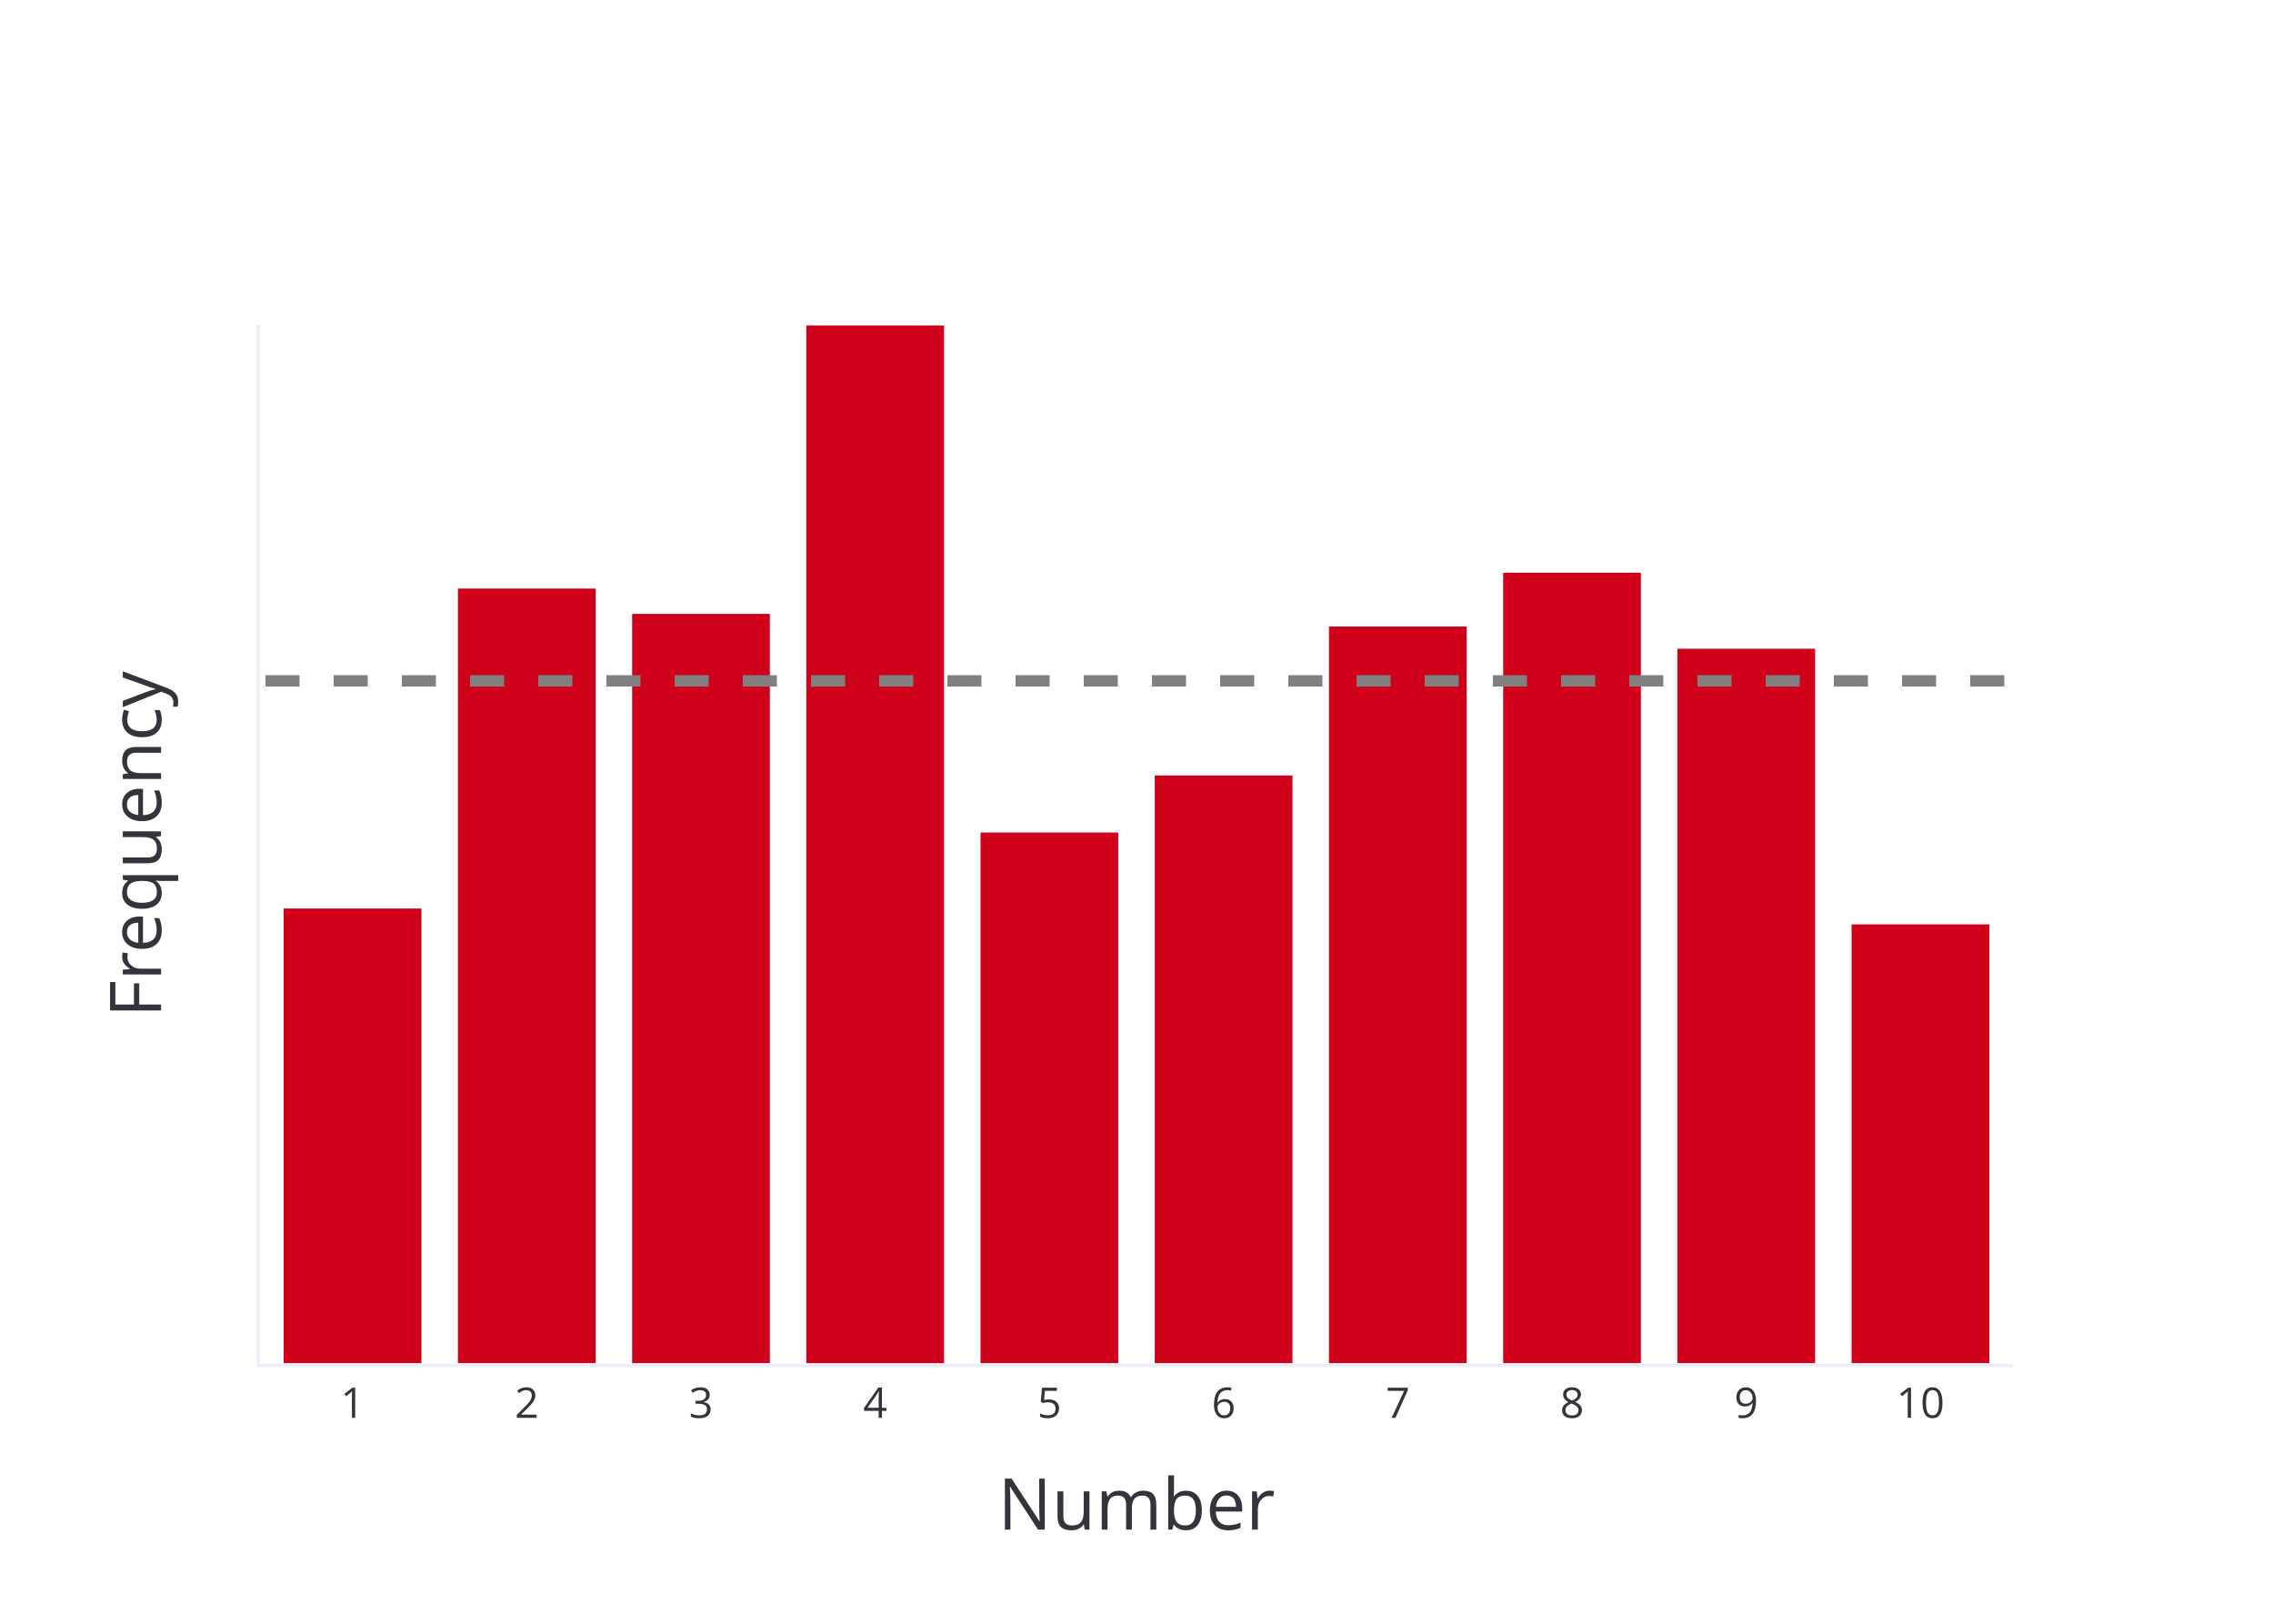
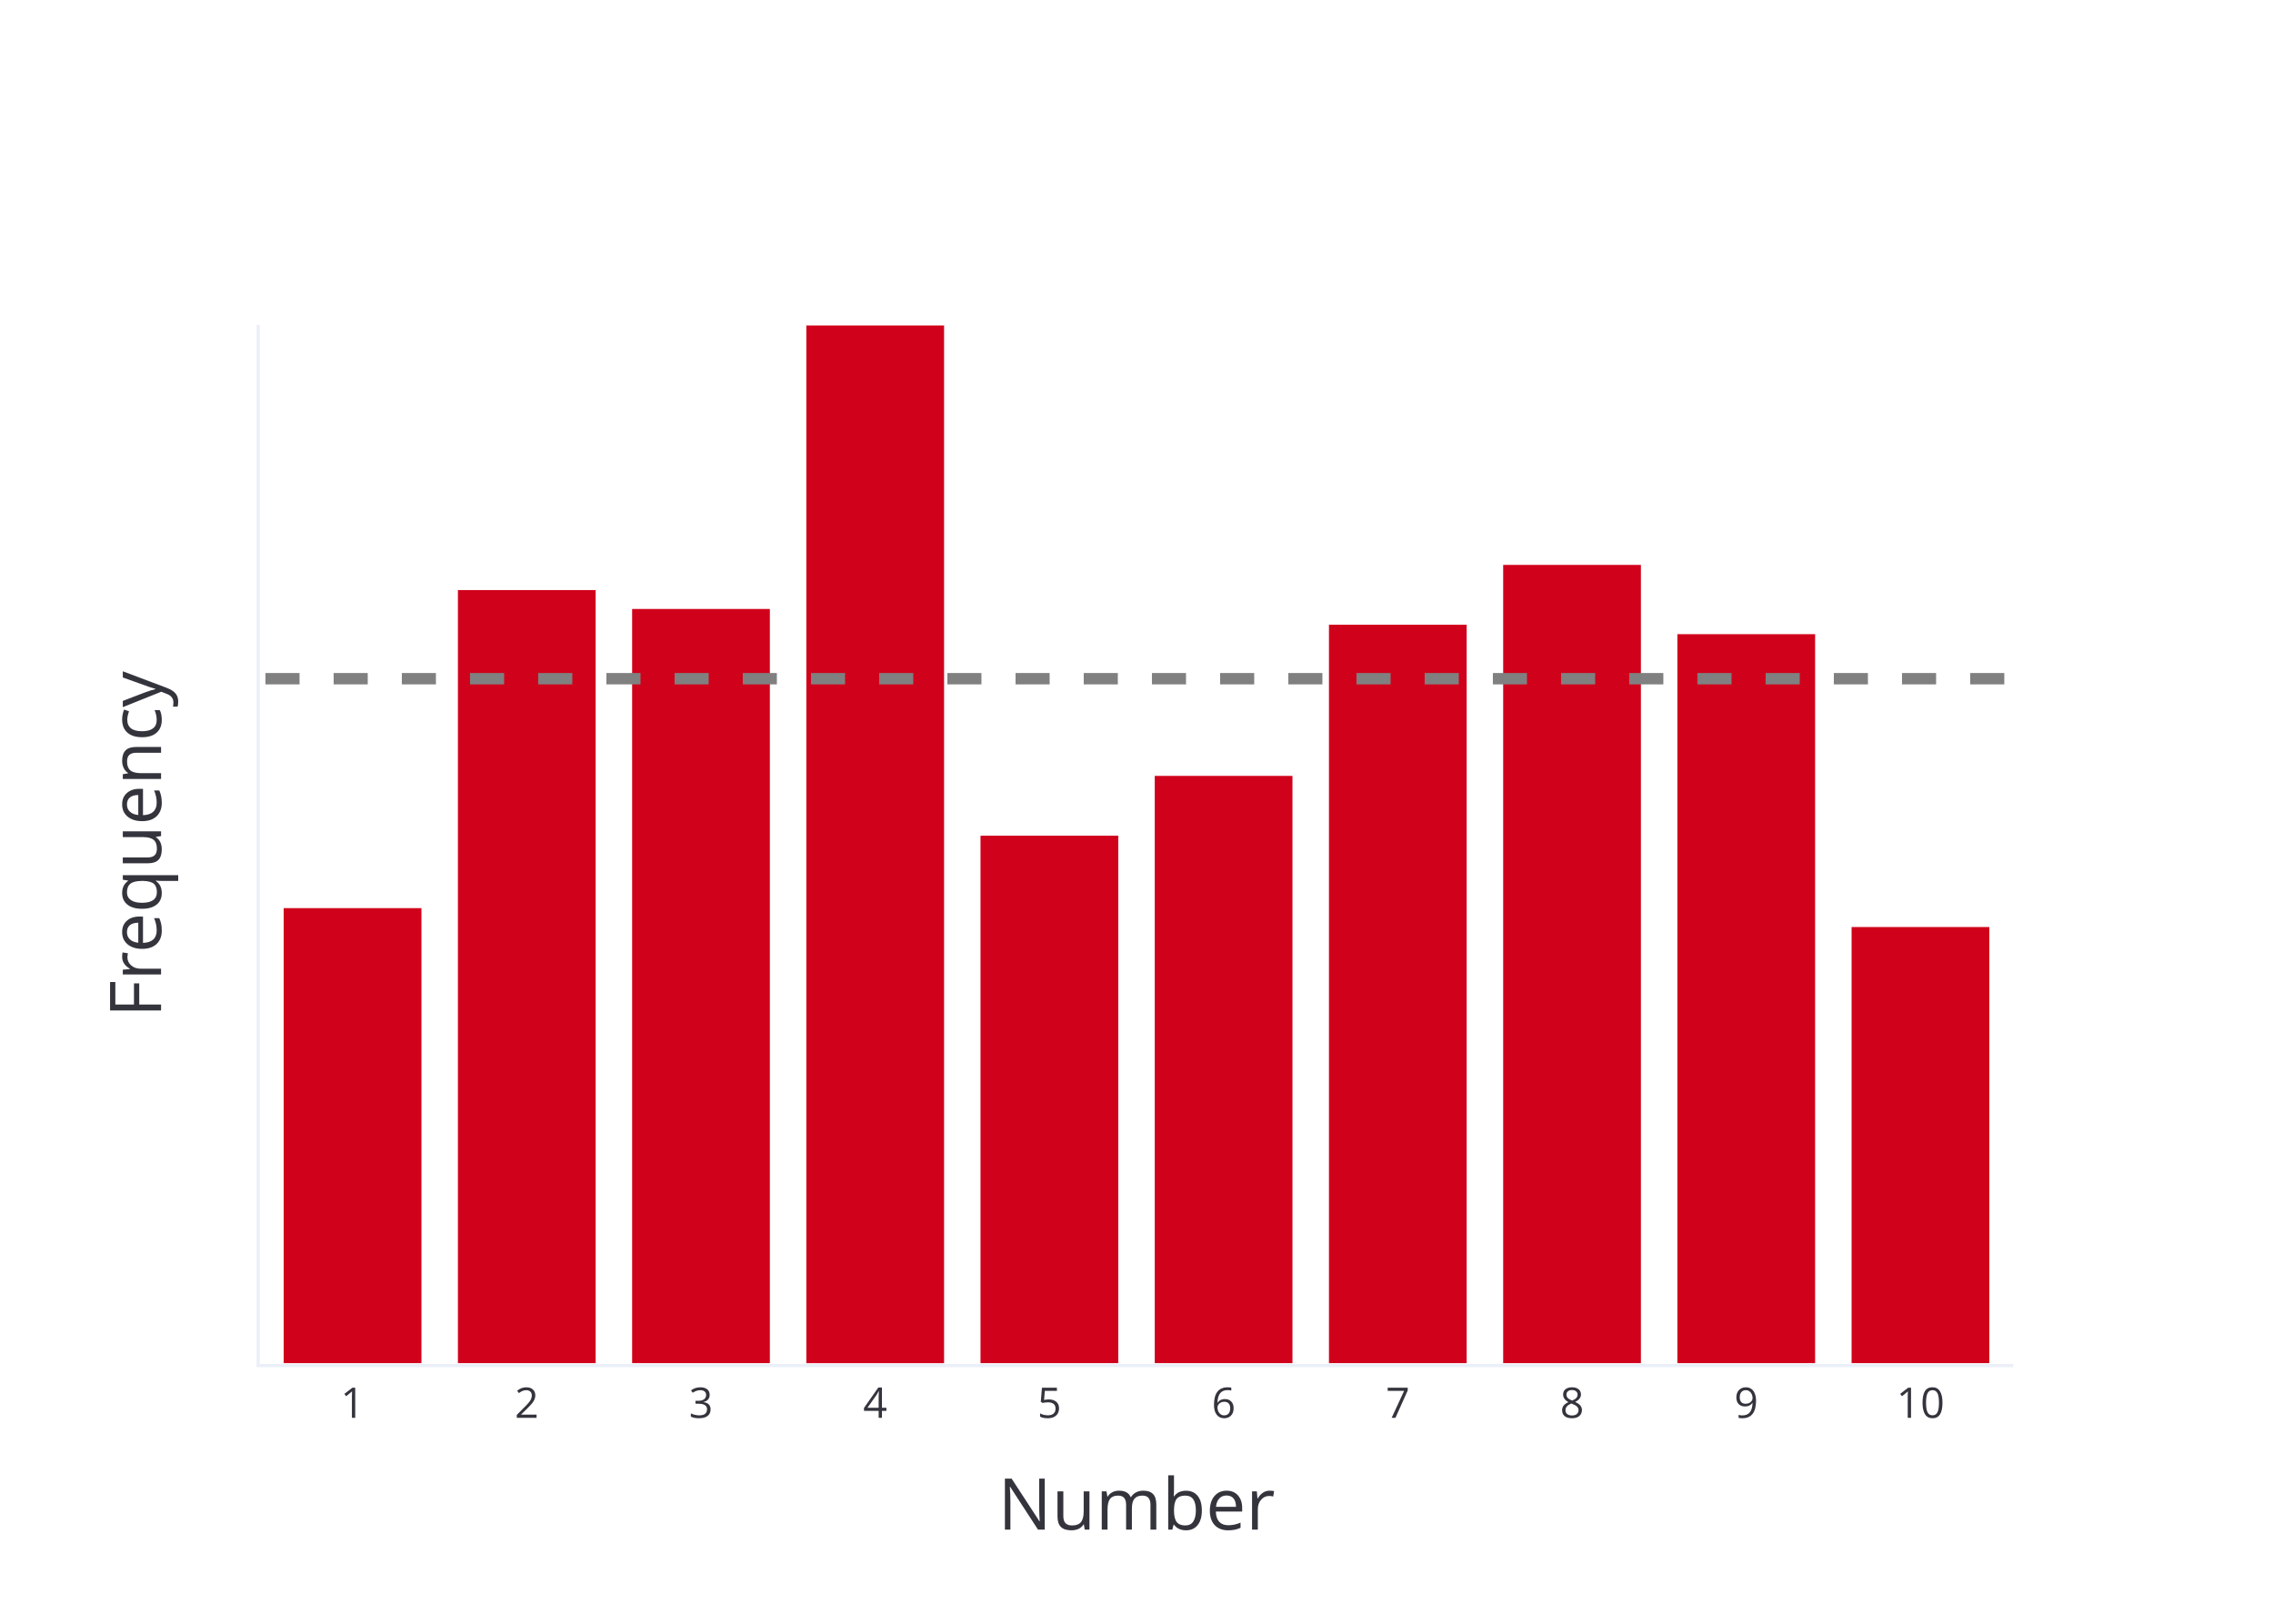
<svg xmlns="http://www.w3.org/2000/svg" class="main-svg" width="700" height="500" style="" viewBox="0 0 700 500">
  <rect x="0" y="0" width="700" height="500" style="fill: rgb(255, 255, 255); fill-opacity: 1;" />
-   <defs id="defs-0027c8">
+   <defs id="defs-32f305">
    <g class="clips">
-       <clipPath id="clip0027c8xyplot" class="plotclip">
+       <clipPath id="clip32f305xyplot" class="plotclip">
        <rect width="540" height="320" />
      </clipPath>
-       <clipPath class="axesclip" id="clip0027c8x">
+       <clipPath class="axesclip" id="clip32f305x">
        <rect x="80" y="0" width="540" height="500" />
      </clipPath>
-       <clipPath class="axesclip" id="clip0027c8y">
+       <clipPath class="axesclip" id="clip32f305y">
        <rect x="0" y="100" width="700" height="320" />
      </clipPath>
-       <clipPath class="axesclip" id="clip0027c8xy">
+       <clipPath class="axesclip" id="clip32f305xy">
        <rect x="80" y="100" width="540" height="320" />
      </clipPath>
    </g>
    <g class="gradients" />
  </defs>
  <g class="bglayer" />
  <g class="layer-below">
    <g class="imagelayer" />
    <g class="shapelayer" />
  </g>
  <g class="cartesianlayer">
    <g class="subplot xy">
      <g class="layer-subplot">
        <g class="shapelayer" />
        <g class="imagelayer" />
      </g>
      <g class="gridlayer">
        <g class="x" />
        <g class="y" />
      </g>
      <g class="zerolinelayer" />
      <path class="xlines-below" />
      <path class="ylines-below" />
      <g class="overlines-below" />
      <g class="xaxislayer-below" />
      <g class="yaxislayer-below" />
      <g class="overaxes-below" />
-       <g class="plot" transform="translate(80, 100)" clip-path="url('#clip0027c8xyplot')">
+       <g class="plot" transform="translate(80, 100)" clip-path="url('#clip32f305xyplot')">
        <g class="barlayer mlayer">
          <g class="trace bars" style="opacity: 1;">
            <g class="points">
              <g class="point">
-                 <path d="M7.11,320V179.51H50.04V320Z" style="vector-effect: non-scaling-stroke; opacity: 1; stroke-width: 0.5px; fill: rgb(208, 2, 27); fill-opacity: 1; stroke: rgb(255, 255, 255); stroke-opacity: 1;" />
+                 <path d="M7.11,320V179.39H50.04V320Z" style="vector-effect: non-scaling-stroke; opacity: 1; stroke-width: 0.5px; fill: rgb(208, 2, 27); fill-opacity: 1; stroke: rgb(255, 255, 255); stroke-opacity: 1;" />
              </g>
              <g class="point">
-                 <path d="M60.77,320V80.98H103.69V320Z" style="vector-effect: non-scaling-stroke; opacity: 1; stroke-width: 0.5px; fill: rgb(208, 2, 27); fill-opacity: 1; stroke: rgb(255, 255, 255); stroke-opacity: 1;" />
+                 <path d="M60.77,320V81.45H103.69V320Z" style="vector-effect: non-scaling-stroke; opacity: 1; stroke-width: 0.5px; fill: rgb(208, 2, 27); fill-opacity: 1; stroke: rgb(255, 255, 255); stroke-opacity: 1;" />
              </g>
              <g class="point">
-                 <path d="M114.42,320V88.78H157.34V320Z" style="vector-effect: non-scaling-stroke; opacity: 1; stroke-width: 0.5px; fill: rgb(208, 2, 27); fill-opacity: 1; stroke: rgb(255, 255, 255); stroke-opacity: 1;" />
+                 <path d="M114.42,320V87.27H157.34V320Z" style="vector-effect: non-scaling-stroke; opacity: 1; stroke-width: 0.5px; fill: rgb(208, 2, 27); fill-opacity: 1; stroke: rgb(255, 255, 255); stroke-opacity: 1;" />
              </g>
              <g class="point">
                <path d="M168.07,320V0H210.99V320Z" style="vector-effect: non-scaling-stroke; opacity: 1; stroke-width: 0.5px; fill: rgb(208, 2, 27); fill-opacity: 1; stroke: rgb(255, 255, 255); stroke-opacity: 1;" />
              </g>
              <g class="point">
-                 <path d="M221.71,320V156.1H264.64V320Z" style="vector-effect: non-scaling-stroke; opacity: 1; stroke-width: 0.5px; fill: rgb(208, 2, 27); fill-opacity: 1; stroke: rgb(255, 255, 255); stroke-opacity: 1;" />
+                 <path d="M221.71,320V157.09H264.64V320Z" style="vector-effect: non-scaling-stroke; opacity: 1; stroke-width: 0.5px; fill: rgb(208, 2, 27); fill-opacity: 1; stroke: rgb(255, 255, 255); stroke-opacity: 1;" />
              </g>
              <g class="point">
-                 <path d="M275.37,320V138.54H318.28V320Z" style="vector-effect: non-scaling-stroke; opacity: 1; stroke-width: 0.5px; fill: rgb(208, 2, 27); fill-opacity: 1; stroke: rgb(255, 255, 255); stroke-opacity: 1;" />
+                 <path d="M275.37,320V138.67H318.28V320Z" style="vector-effect: non-scaling-stroke; opacity: 1; stroke-width: 0.5px; fill: rgb(208, 2, 27); fill-opacity: 1; stroke: rgb(255, 255, 255); stroke-opacity: 1;" />
              </g>
              <g class="point">
-                 <path d="M329.02,320V92.68H371.93V320Z" style="vector-effect: non-scaling-stroke; opacity: 1; stroke-width: 0.5px; fill: rgb(208, 2, 27); fill-opacity: 1; stroke: rgb(255, 255, 255); stroke-opacity: 1;" />
+                 <path d="M329.02,320V92.12H371.93V320Z" style="vector-effect: non-scaling-stroke; opacity: 1; stroke-width: 0.5px; fill: rgb(208, 2, 27); fill-opacity: 1; stroke: rgb(255, 255, 255); stroke-opacity: 1;" />
              </g>
              <g class="point">
-                 <path d="M382.67,320V76.1H425.59V320Z" style="vector-effect: non-scaling-stroke; opacity: 1; stroke-width: 0.5px; fill: rgb(208, 2, 27); fill-opacity: 1; stroke: rgb(255, 255, 255); stroke-opacity: 1;" />
+                 <path d="M382.67,320V73.7H425.59V320Z" style="vector-effect: non-scaling-stroke; opacity: 1; stroke-width: 0.5px; fill: rgb(208, 2, 27); fill-opacity: 1; stroke: rgb(255, 255, 255); stroke-opacity: 1;" />
              </g>
              <g class="point">
-                 <path d="M436.32,320V99.51H479.24V320Z" style="vector-effect: non-scaling-stroke; opacity: 1; stroke-width: 0.5px; fill: rgb(208, 2, 27); fill-opacity: 1; stroke: rgb(255, 255, 255); stroke-opacity: 1;" />
+                 <path d="M436.32,320V95.03H479.24V320Z" style="vector-effect: non-scaling-stroke; opacity: 1; stroke-width: 0.5px; fill: rgb(208, 2, 27); fill-opacity: 1; stroke: rgb(255, 255, 255); stroke-opacity: 1;" />
              </g>
              <g class="point">
-                 <path d="M489.97,320V184.39H532.89V320Z" style="vector-effect: non-scaling-stroke; opacity: 1; stroke-width: 0.5px; fill: rgb(208, 2, 27); fill-opacity: 1; stroke: rgb(255, 255, 255); stroke-opacity: 1;" />
+                 <path d="M489.97,320V185.21H532.89V320Z" style="vector-effect: non-scaling-stroke; opacity: 1; stroke-width: 0.5px; fill: rgb(208, 2, 27); fill-opacity: 1; stroke: rgb(255, 255, 255); stroke-opacity: 1;" />
              </g>
            </g>
          </g>
        </g>
      </g>
      <g class="overplot" />
      <path class="xlines-above crisp" d="M79,420.5H620" style="fill: none; stroke-width: 1px; stroke: rgb(235, 240, 248); stroke-opacity: 1;" />
      <path class="ylines-above crisp" d="M79.5,100V420" style="fill: none; stroke-width: 1px; stroke: rgb(235, 240, 248); stroke-opacity: 1;" />
      <g class="overlines-above" />
      <g class="xaxislayer-above">
        <g class="xtick">
          <text text-anchor="middle" x="0" y="436.6" transform="translate(108.58,0)" style="font-family: 'Open Sans'; font-size: 13px; fill: rgb(52, 52, 61); fill-opacity: 1; white-space: pre;">1</text>
        </g>
        <g class="xtick">
          <text text-anchor="middle" x="0" y="436.6" transform="translate(162.23,0)" style="font-family: 'Open Sans'; font-size: 13px; fill: rgb(52, 52, 61); fill-opacity: 1; white-space: pre;">2</text>
        </g>
        <g class="xtick">
          <text text-anchor="middle" x="0" y="436.6" transform="translate(215.88,0)" style="font-family: 'Open Sans'; font-size: 13px; fill: rgb(52, 52, 61); fill-opacity: 1; white-space: pre;">3</text>
        </g>
        <g class="xtick">
          <text text-anchor="middle" x="0" y="436.6" transform="translate(269.53,0)" style="font-family: 'Open Sans'; font-size: 13px; fill: rgb(52, 52, 61); fill-opacity: 1; white-space: pre;">4</text>
        </g>
        <g class="xtick">
          <text text-anchor="middle" x="0" y="436.6" transform="translate(323.18,0)" style="font-family: 'Open Sans'; font-size: 13px; fill: rgb(52, 52, 61); fill-opacity: 1; white-space: pre;">5</text>
        </g>
        <g class="xtick">
          <text text-anchor="middle" x="0" y="436.6" transform="translate(376.83,0)" style="font-family: 'Open Sans'; font-size: 13px; fill: rgb(52, 52, 61); fill-opacity: 1; white-space: pre;">6</text>
        </g>
        <g class="xtick">
          <text text-anchor="middle" x="0" y="436.6" transform="translate(430.48,0)" style="font-family: 'Open Sans'; font-size: 13px; fill: rgb(52, 52, 61); fill-opacity: 1; white-space: pre;">7</text>
        </g>
        <g class="xtick">
          <text text-anchor="middle" x="0" y="436.6" transform="translate(484.13,0)" style="font-family: 'Open Sans'; font-size: 13px; fill: rgb(52, 52, 61); fill-opacity: 1; white-space: pre;">8</text>
        </g>
        <g class="xtick">
          <text text-anchor="middle" x="0" y="436.6" transform="translate(537.78,0)" style="font-family: 'Open Sans'; font-size: 13px; fill: rgb(52, 52, 61); fill-opacity: 1; white-space: pre;">9</text>
        </g>
        <g class="xtick">
          <text text-anchor="middle" x="0" y="436.6" transform="translate(591.43,0)" style="font-family: 'Open Sans'; font-size: 13px; fill: rgb(52, 52, 61); fill-opacity: 1; white-space: pre;">10</text>
        </g>
      </g>
      <g class="yaxislayer-above" />
      <g class="overaxes-above" />
    </g>
  </g>
  <g class="polarlayer" />
  <g class="ternarylayer" />
  <g class="geolayer" />
  <g class="funnelarealayer" />
  <g class="pielayer" />
  <g class="treemaplayer" />
  <g class="sunburstlayer" />
  <g class="glimages" />
-   <defs id="topdefs-0027c8">
+   <defs id="topdefs-32f305">
    <g class="clips" />
  </defs>
  <g class="layer-above">
    <g class="imagelayer" />
    <g class="shapelayer">
-       <path data-index="0" fill-rule="evenodd" d="M81.75,209.66L618.25,209.66" clip-path="url('#clip0027c8xy')" style="opacity: 1; stroke: rgb(128, 128, 128); stroke-opacity: 1; fill: rgb(0, 0, 0); fill-opacity: 0; stroke-dasharray: 10.5px, 10.5px; stroke-width: 3.5px;" />
+       <path data-index="0" fill-rule="evenodd" d="M81.75,208.99L618.25,208.99" clip-path="url('#clip32f305xy')" style="opacity: 1; stroke: rgb(128, 128, 128); stroke-opacity: 1; fill: rgb(0, 0, 0); fill-opacity: 0; stroke-dasharray: 10.5px, 10.5px; stroke-width: 3.5px;" />
    </g>
  </g>
  <g class="infolayer">
    <g class="g-gtitle" />
    <g class="g-xtitle">
      <text class="xtitle" x="350" y="471.009" text-anchor="middle" style="font-family: 'Open Sans'; font-size: 22px; fill: rgb(52, 52, 61); opacity: 1; font-weight: normal; white-space: pre;">Number</text>
    </g>
    <g class="g-ytitle">
      <text class="ytitle" transform="rotate(-90,49.6,260)" x="49.6" y="260" text-anchor="middle" style="font-family: 'Open Sans'; font-size: 22px; fill: rgb(52, 52, 61); opacity: 1; font-weight: normal; white-space: pre;">Frequency</text>
    </g>
  </g>
</svg>
